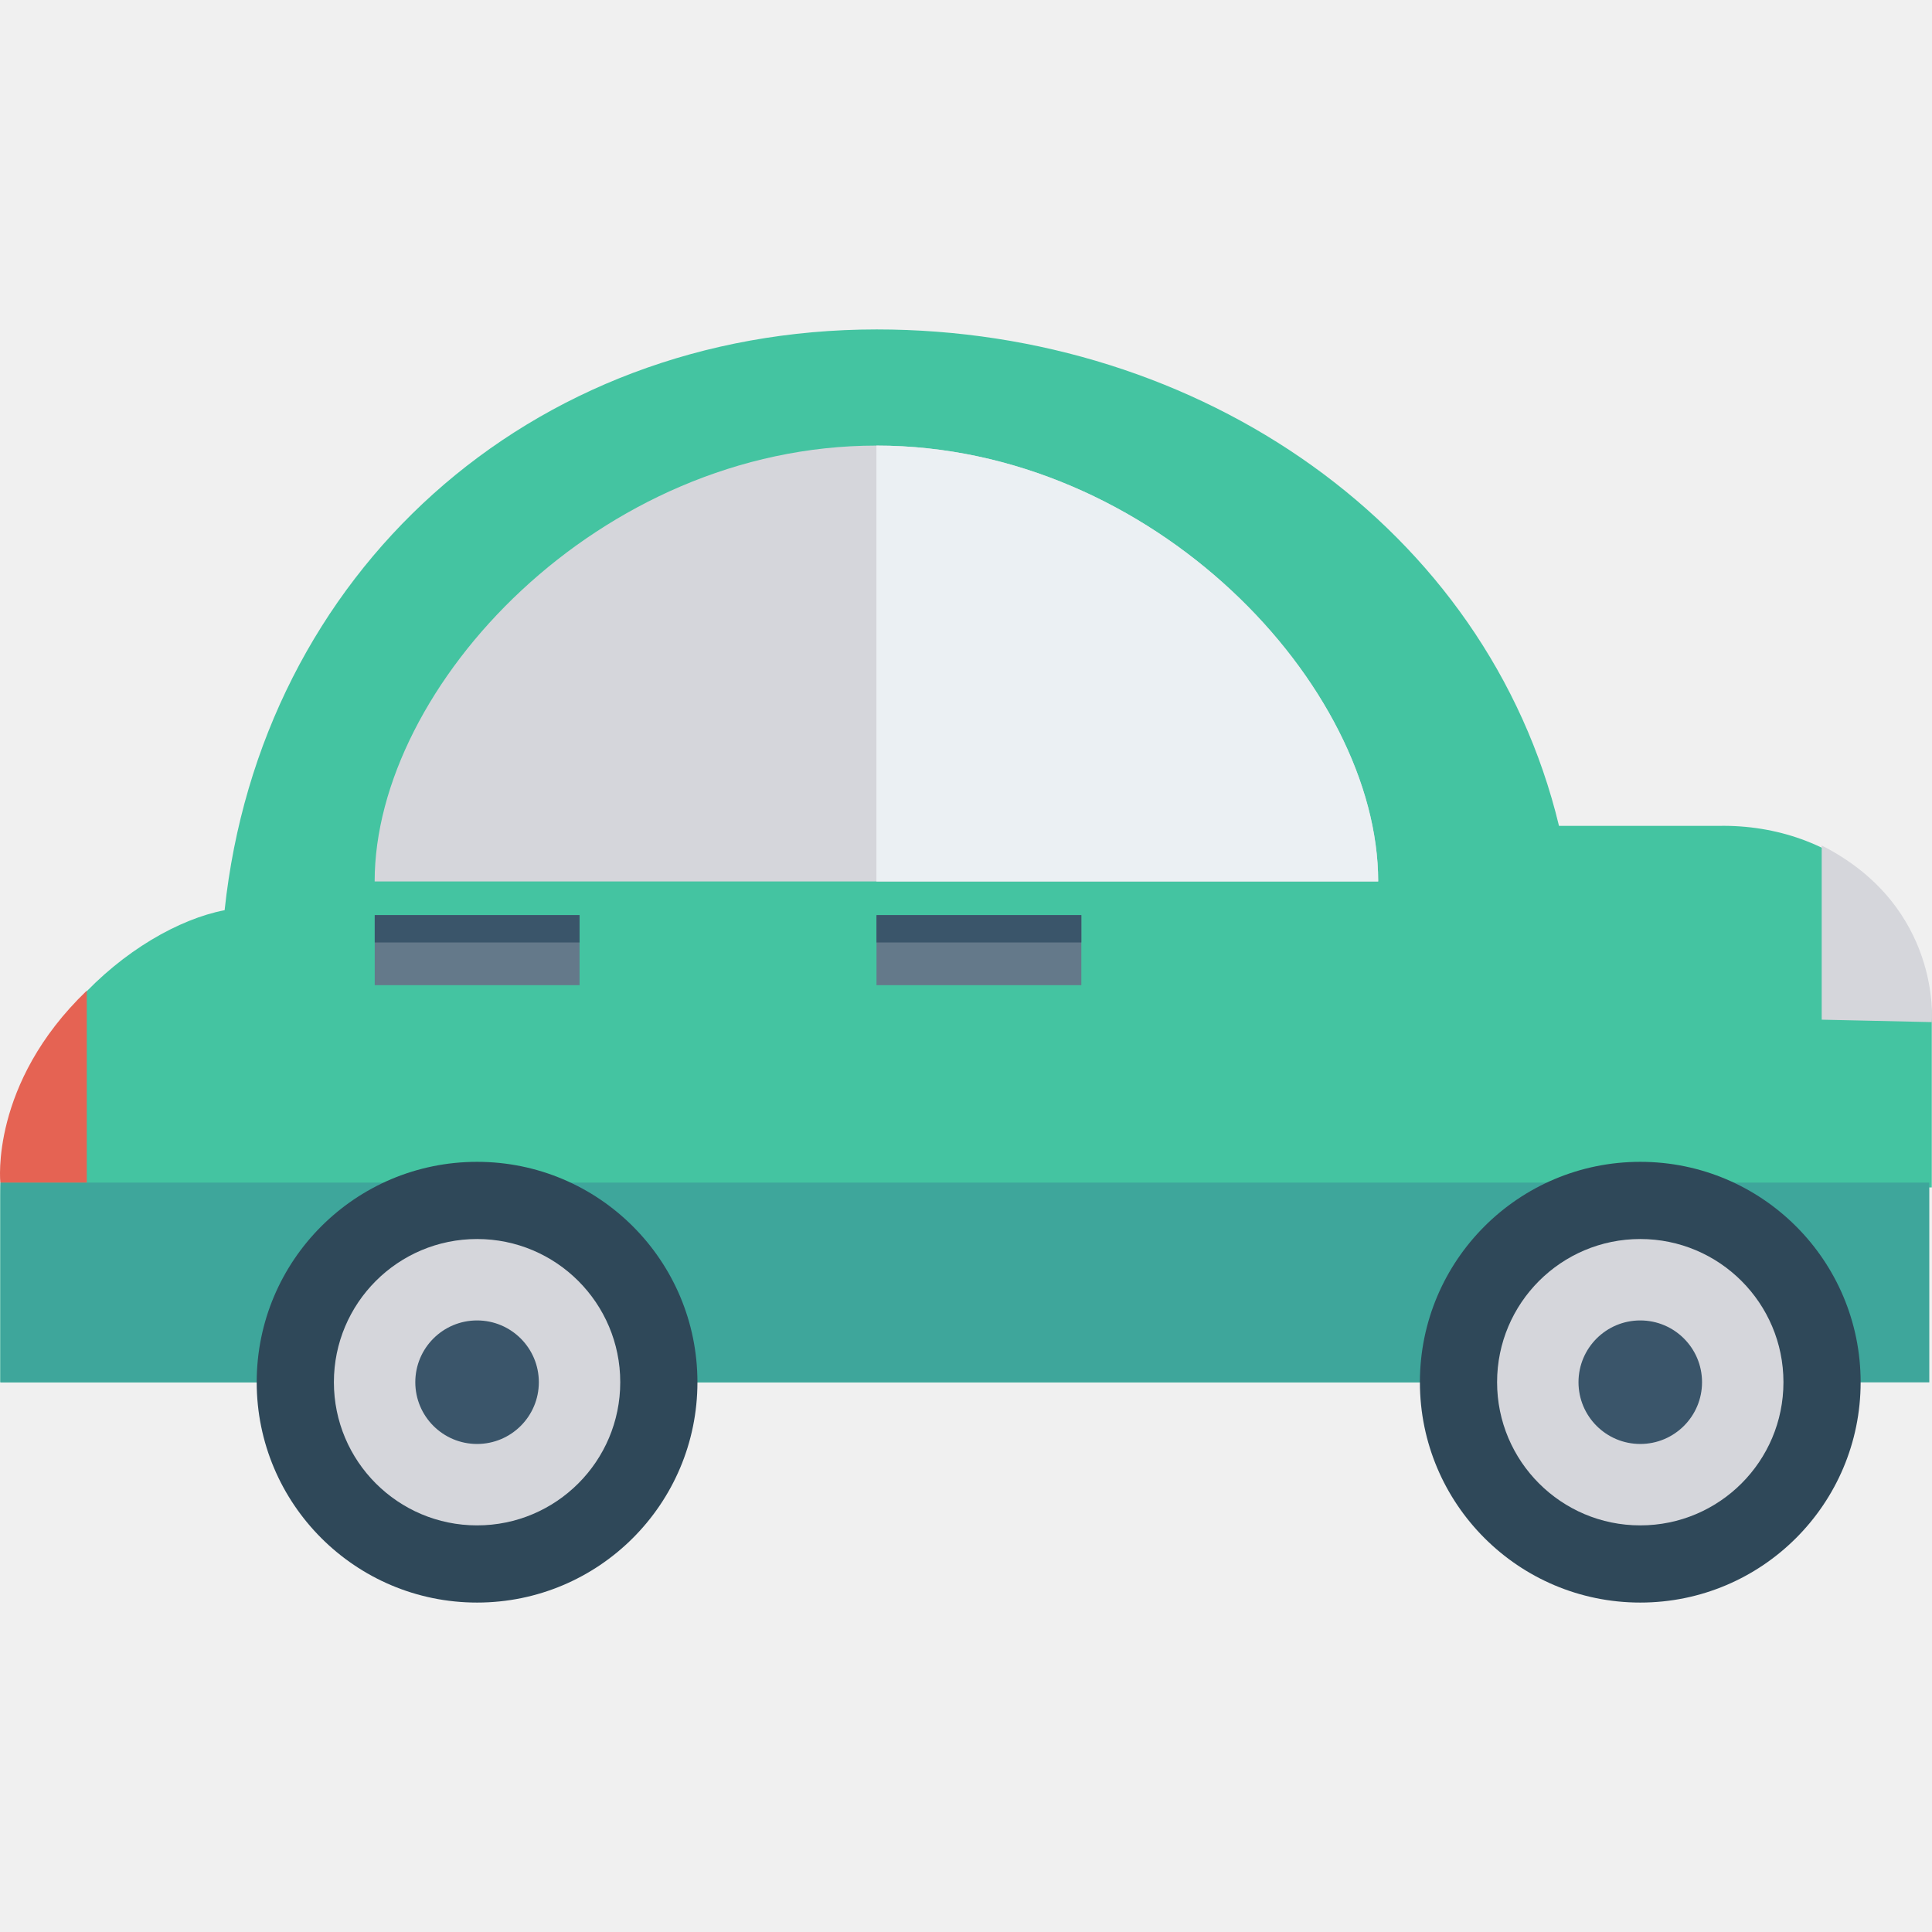
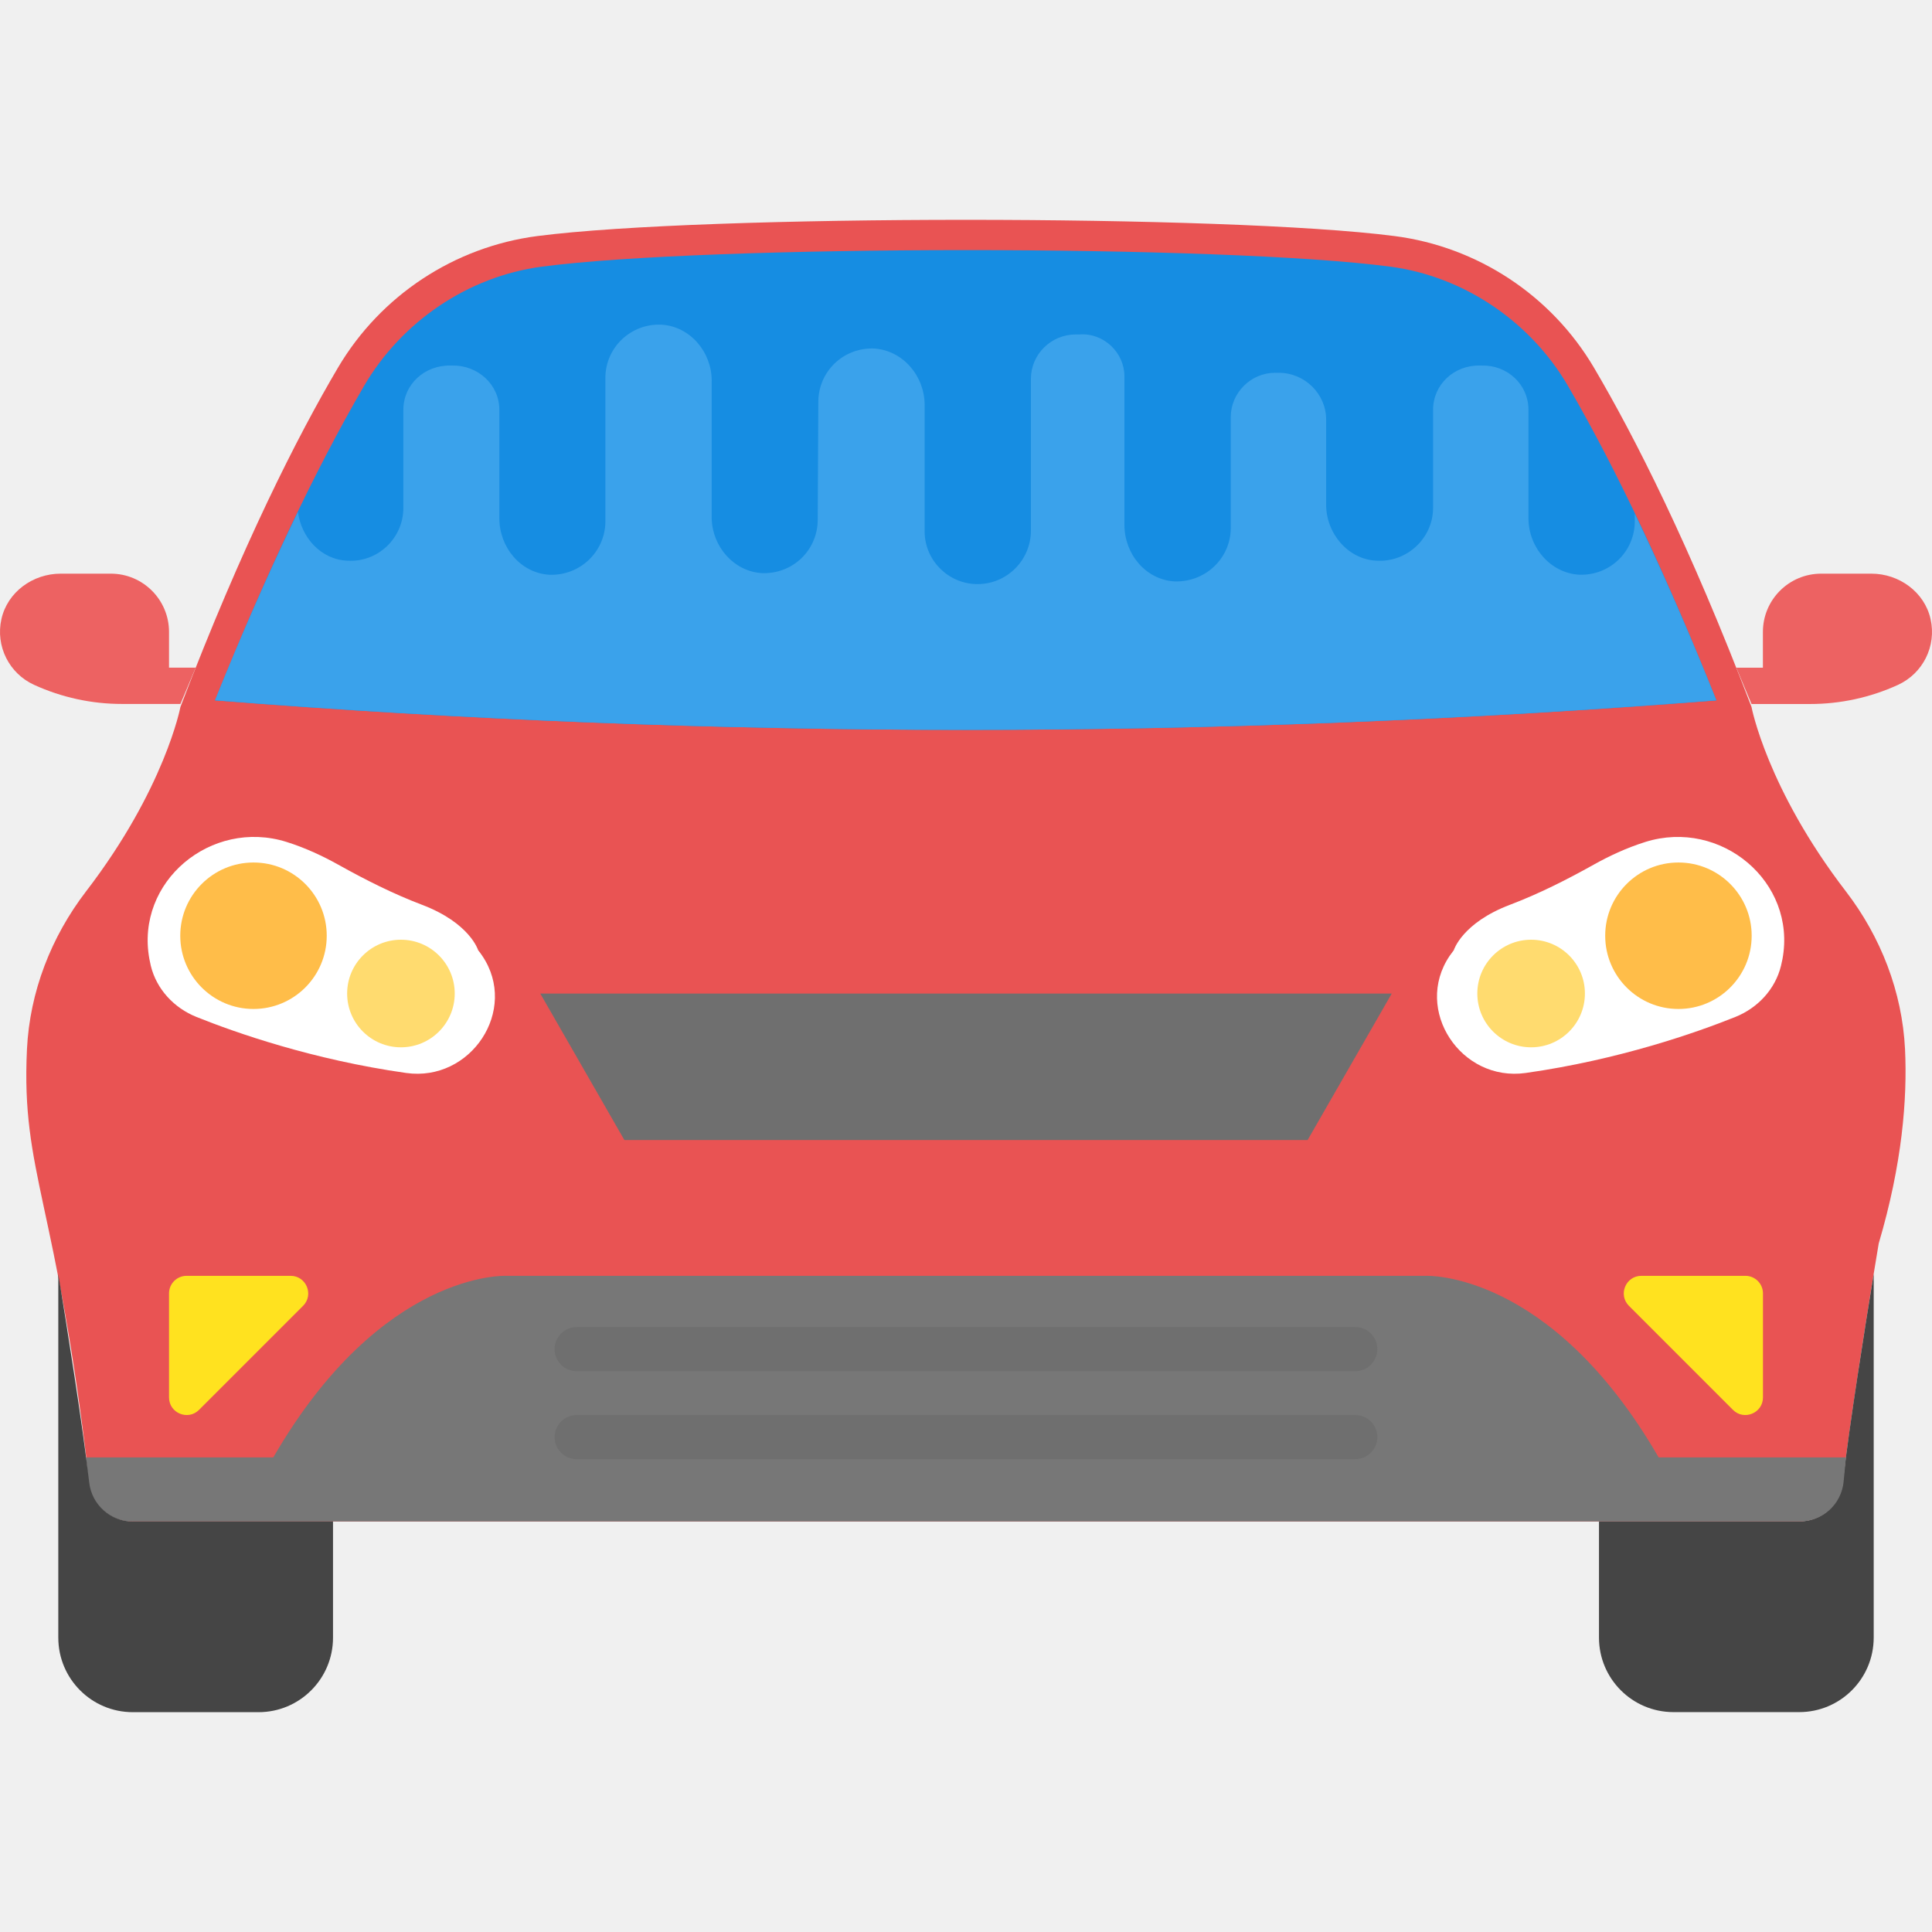
- <svg xmlns="http://www.w3.org/2000/svg" version="1.1" id="Capa_1" x="0px" y="0px" viewBox="0 0 426.667 426.667" style="enable-background:new 0 0 426.667 426.667;" xml:space="preserve">
-   <path style="fill:#44C4A1;" d="M379.567,182.386h-35.276c-15.828-65.832-79.182-109.633-150.672-109.633  c-76.896,0-136.118,53.996-144.013,128.256c-20.078,3.858-49.53,28.156-49.53,62.887v41.373h400.063v-43.028h26.478v-36.516  C426.617,199.877,405.41,181.912,379.567,182.386z" />
-   <rect x="0.085" y="261.174" style="fill:#3EA69B;" width="425.984" height="44.109" />
-   <path style="fill:#D5D6DB;" d="M82.739,194.667c0-43.157,49.612-96.263,110.812-96.263s110.812,53.106,110.812,96.263H82.739z" />
-   <path style="fill:#EBF0F3;" d="M304.362,194.667c0-43.157-49.612-96.263-110.812-96.263v96.263H304.362z" />
-   <circle style="fill:#2F4859;" cx="105.357" cy="305.248" r="48.666" />
-   <circle style="fill:#D5D6DB;" cx="105.357" cy="305.248" r="31.62" />
-   <circle style="fill:#3A556A;" cx="105.357" cy="305.248" r="13.641" />
-   <rect x="193.57" y="202.123" style="fill:#64798A;" width="45.235" height="15.445" />
-   <rect x="193.57" y="202.093" style="fill:#3A556A;" width="45.235" height="6.046" />
-   <rect x="82.756" y="202.123" style="fill:#64798A;" width="45.235" height="15.445" />
-   <rect x="82.756" y="202.093" style="fill:#3A556A;" width="45.235" height="6.046" />
-   <path style="fill:#D5D6DB;" d="M402.309,186.718v38.469l24.308,0.538C426.617,225.726,428.917,200.249,402.309,186.718z" />
-   <path style="fill:#E56353;" d="M0.076,261.162h19.088v-42.385C-2.269,239.348,0.076,261.162,0.076,261.162z" />
-   <circle style="fill:#2F4859;" cx="362.24" cy="305.248" r="48.666" />
-   <circle style="fill:#D5D6DB;" cx="362.24" cy="305.248" r="31.62" />
-   <circle style="fill:#3A556A;" cx="362.24" cy="305.248" r="13.641" />
+ <svg xmlns="http://www.w3.org/2000/svg" version="1.1" id="Capa_1" x="0px" y="0px" viewBox="0 0 496.474 496.474" style="enable-background:new 0 0 496.474 496.474;" xml:space="preserve">
+   <path style="fill:#E95353;" d="M489.544,269.628c-0.729-14.739-6.206-28.858-15.205-40.572  c-20.294-26.422-24.25-47.399-24.25-47.399c-15.934-41.751-30.099-69.57-40.51-87.226c-10.954-18.541-29.898-31.03-51.262-33.776  c-42.961-5.554-177.23-5.554-220.191,0c-21.349,2.762-40.293,15.251-51.247,33.776c-10.411,17.656-24.56,45.475-40.51,87.226  c0,0-3.956,20.977-24.25,47.399c-8.983,11.714-14.476,25.833-15.189,40.572c-1.536,31.977,7.727,39.005,16.012,111.368  c0.652,5.694,5.461,9.976,11.202,9.976h428.203c5.741,0,10.55-4.298,11.202-9.976c2.327-20.294,9.232-61.456,9.232-61.456  C488.83,299.076,490.149,282.397,489.544,269.628z" />
+   <path style="fill:#168DE2;" d="M441.074,179.982c-12.567-31.449-25.383-58.911-38.136-80.803  c-9.666-16.555-26.717-28.113-45.583-30.642c-43.055-5.71-175.476-5.663-218.221,0c-18.866,2.529-35.918,14.088-45.584,30.642  c-12.924,22.171-25.91,50.005-38.291,80.803C183.662,190.082,312.655,190.082,441.074,179.982z" />
+   <path style="fill:#FFFFFF;" d="M422.844,216.349c-4.903,1.536-9.464,3.693-13.281,5.834c-6.951,3.879-14.088,7.494-21.535,10.318  c-12.35,4.686-14.445,11.683-14.445,11.683c-0.372,0.481-0.729,0.962-1.071,1.458c-9.371,13.917,2.932,32.442,19.549,30.084  c24.033-3.398,43.83-10.364,53.884-14.398c5.756-2.312,10.255-7.121,11.729-13.157c0.14-0.574,0.264-1.148,0.372-1.707  C461.74,226.543,442.191,210.314,422.844,216.349z" />
+   <path style="fill:#FFE21F;" d="M448.522,327.857h-26.733c-4.018,0-6.035,4.856-3.196,7.711l26.733,26.733  c2.839,2.839,7.711,0.822,7.711-3.196v-26.733C453.036,329.874,451.019,327.857,448.522,327.857z" />
+   <path style="fill:#454545;" d="M473.547,380.965c-0.652,5.71-5.477,10.007-11.217,10.007h-51.433v29.851  c0,10.566,8.564,19.146,19.146,19.146h32.303c10.566,0,19.146-8.564,19.146-19.146v-93.448  C479.366,340.315,475.239,366.179,473.547,380.965z" />
+   <path style="fill:#ED6262;" d="M496.107,159.083c-1.552-6.951-8.083-11.667-15.205-11.667h-12.909  c-8.27,0-14.972,6.703-14.972,14.972v9.2h-6.842l3.925,9.325h15.05c7.789,0,15.5-1.676,22.575-4.918  C494.105,173.078,497.674,166.096,496.107,159.083z" />
+   <circle style="fill:#FFBD49;" cx="431.315" cy="240.46" r="18.82" />
+   <circle style="fill:#FFDB6F;" cx="393.458" cy="255.308" r="13.824" />
+   <polygon style="fill:#6F6F6F;" points="357.634,255.324 336.021,292.963 160.452,292.963 138.839,255.324 " />
+   <path style="fill:#FFFFFF;" d="M123.945,245.642c-0.326-0.496-0.683-0.977-1.071-1.458c0,0-2.095-6.997-14.445-11.683  c-7.447-2.824-14.569-6.439-21.535-10.318c-3.832-2.141-8.378-4.298-13.281-5.834c-19.332-6.051-38.896,10.193-35.219,30.115  c0.109,0.574,0.233,1.133,0.357,1.707c1.474,6.035,5.973,10.845,11.729,13.157c10.054,4.034,29.851,11,53.9,14.398  C121.012,278.084,133.316,259.559,123.945,245.642z" />
+   <path style="fill:#FFE21F;" d="M74.684,327.857H47.951c-2.498,0-4.515,2.017-4.515,4.515v26.733c0,4.018,4.872,6.035,7.711,3.196  l26.733-26.733C80.719,332.729,78.702,327.857,74.684,327.857z" />
+   <path style="fill:#777777;" d="M426.226,374.511c-27.834-48.159-59.842-46.654-59.842-46.654H130.073  c0,0-31.992-1.505-59.842,46.654H22.119l0.59,6.206c0.543,5.834,5.415,10.256,11.248,10.256h428.56  c5.834,0,10.705-4.422,11.249-10.255l0.59-6.206L426.226,374.511L426.226,374.511z" />
+   <path style="fill:#454545;" d="M34.143,390.988c-5.741,0-10.566-4.313-11.217-10.007c-1.691-14.786-5.834-40.665-7.944-53.589  v93.448c0,10.566,8.564,19.146,19.146,19.146H66.43c10.566,0,19.146-8.564,19.146-19.146v-29.851H34.143z" />
+   <path style="fill:#ED6262;" d="M43.436,171.588v-9.2c0-8.27-6.703-14.972-14.957-14.972H15.571c-7.121,0-13.653,4.717-15.205,11.667  c-1.567,6.997,2.017,13.995,8.378,16.896c7.09,3.243,14.786,4.918,22.575,4.918h15.05l3.925-9.325h-6.858V171.588z" />
+   <circle style="fill:#FFBD49;" cx="65.142" cy="240.46" r="18.82" />
+   <circle style="fill:#FFDB6F;" cx="103.03" cy="255.308" r="13.824" />
+   <g>
+     <path style="fill:#6F6F6F;" d="M348.294,341.029H148.179c-3.134,0-5.663,2.544-5.663,5.663c0,3.134,2.529,5.663,5.663,5.663   h200.099c3.134,0,5.663-2.544,5.663-5.663C353.957,343.558,351.412,341.029,348.294,341.029z" />
+     <path style="fill:#6F6F6F;" d="M348.294,363.635H148.179c-3.134,0-5.663,2.544-5.663,5.663c0,3.134,2.529,5.663,5.663,5.663   h200.099c3.134,0,5.663-2.544,5.663-5.663C353.957,366.164,351.412,363.635,348.294,363.635z" />
+   </g>
+   <path style="fill:#3AA2EB;" d="M420.098,132.009v1.939c0,7.804-6.408,14.057-14.367,13.731c-7.339-0.465-12.955-7.028-12.955-14.522  v-27.834c0-6.563-5.461-11.559-12.024-11.388c-0.155,0-0.155,0-0.31,0c0,0,0,0-0.155,0c-6.563-0.155-12.024,4.841-12.024,11.388  v25.181c0,7.804-6.718,14.057-14.522,13.576c-7.339-0.31-12.955-7.028-12.955-14.367v-21.892c0-6.563-5.461-12.024-12.179-12.024  h-0.931c-6.253,0-11.404,5.151-11.404,11.404v28.47c0,7.804-6.563,14.041-14.522,13.731c-7.339-0.465-12.8-7.028-12.8-14.522V96.712  c0-6.082-5.306-11.233-11.559-10.768h-0.931c-6.408,0-11.543,5.151-11.543,11.404v39.021c0,7.494-6.082,13.731-13.731,13.731  c-7.339,0-13.421-5.927-13.576-13.265v-32.752c0-7.494-5.616-14.041-12.955-14.522c-7.959-0.31-14.367,5.927-14.367,13.731  l-0.155,30.255c0,7.804-6.392,14.041-14.367,13.731c-7.199-0.45-12.66-6.78-12.878-13.948V97.829c0-7.37-5.539-13.964-12.909-14.398  c-7.897-0.341-14.414,5.88-14.414,13.7v37.19c-0.217,7.618-6.609,13.684-14.445,13.374c-7.339-0.465-12.8-7.028-12.8-14.522v-27.85  c0-6.563-5.616-11.559-12.179-11.388c-0.155,0-0.155,0-0.155,0c-0.155,0-0.155,0-0.155,0c-6.718-0.155-12.179,4.841-12.179,11.388  v25.181c0,7.804-6.563,14.057-14.367,13.576c-6.796-0.264-11.854-5.942-12.722-12.521c-7.215,14.941-14.367,31.123-21.318,48.407  c128.403,10.116,257.412,10.116,385.815,0C434.139,162.636,427.126,146.655,420.098,132.009z" />
  <g>
</g>
  <g>
</g>
  <g>
</g>
  <g>
</g>
  <g>
</g>
  <g>
</g>
  <g>
</g>
  <g>
</g>
  <g>
</g>
  <g>
</g>
  <g>
</g>
  <g>
</g>
  <g>
</g>
  <g>
</g>
  <g>
</g>
</svg>
